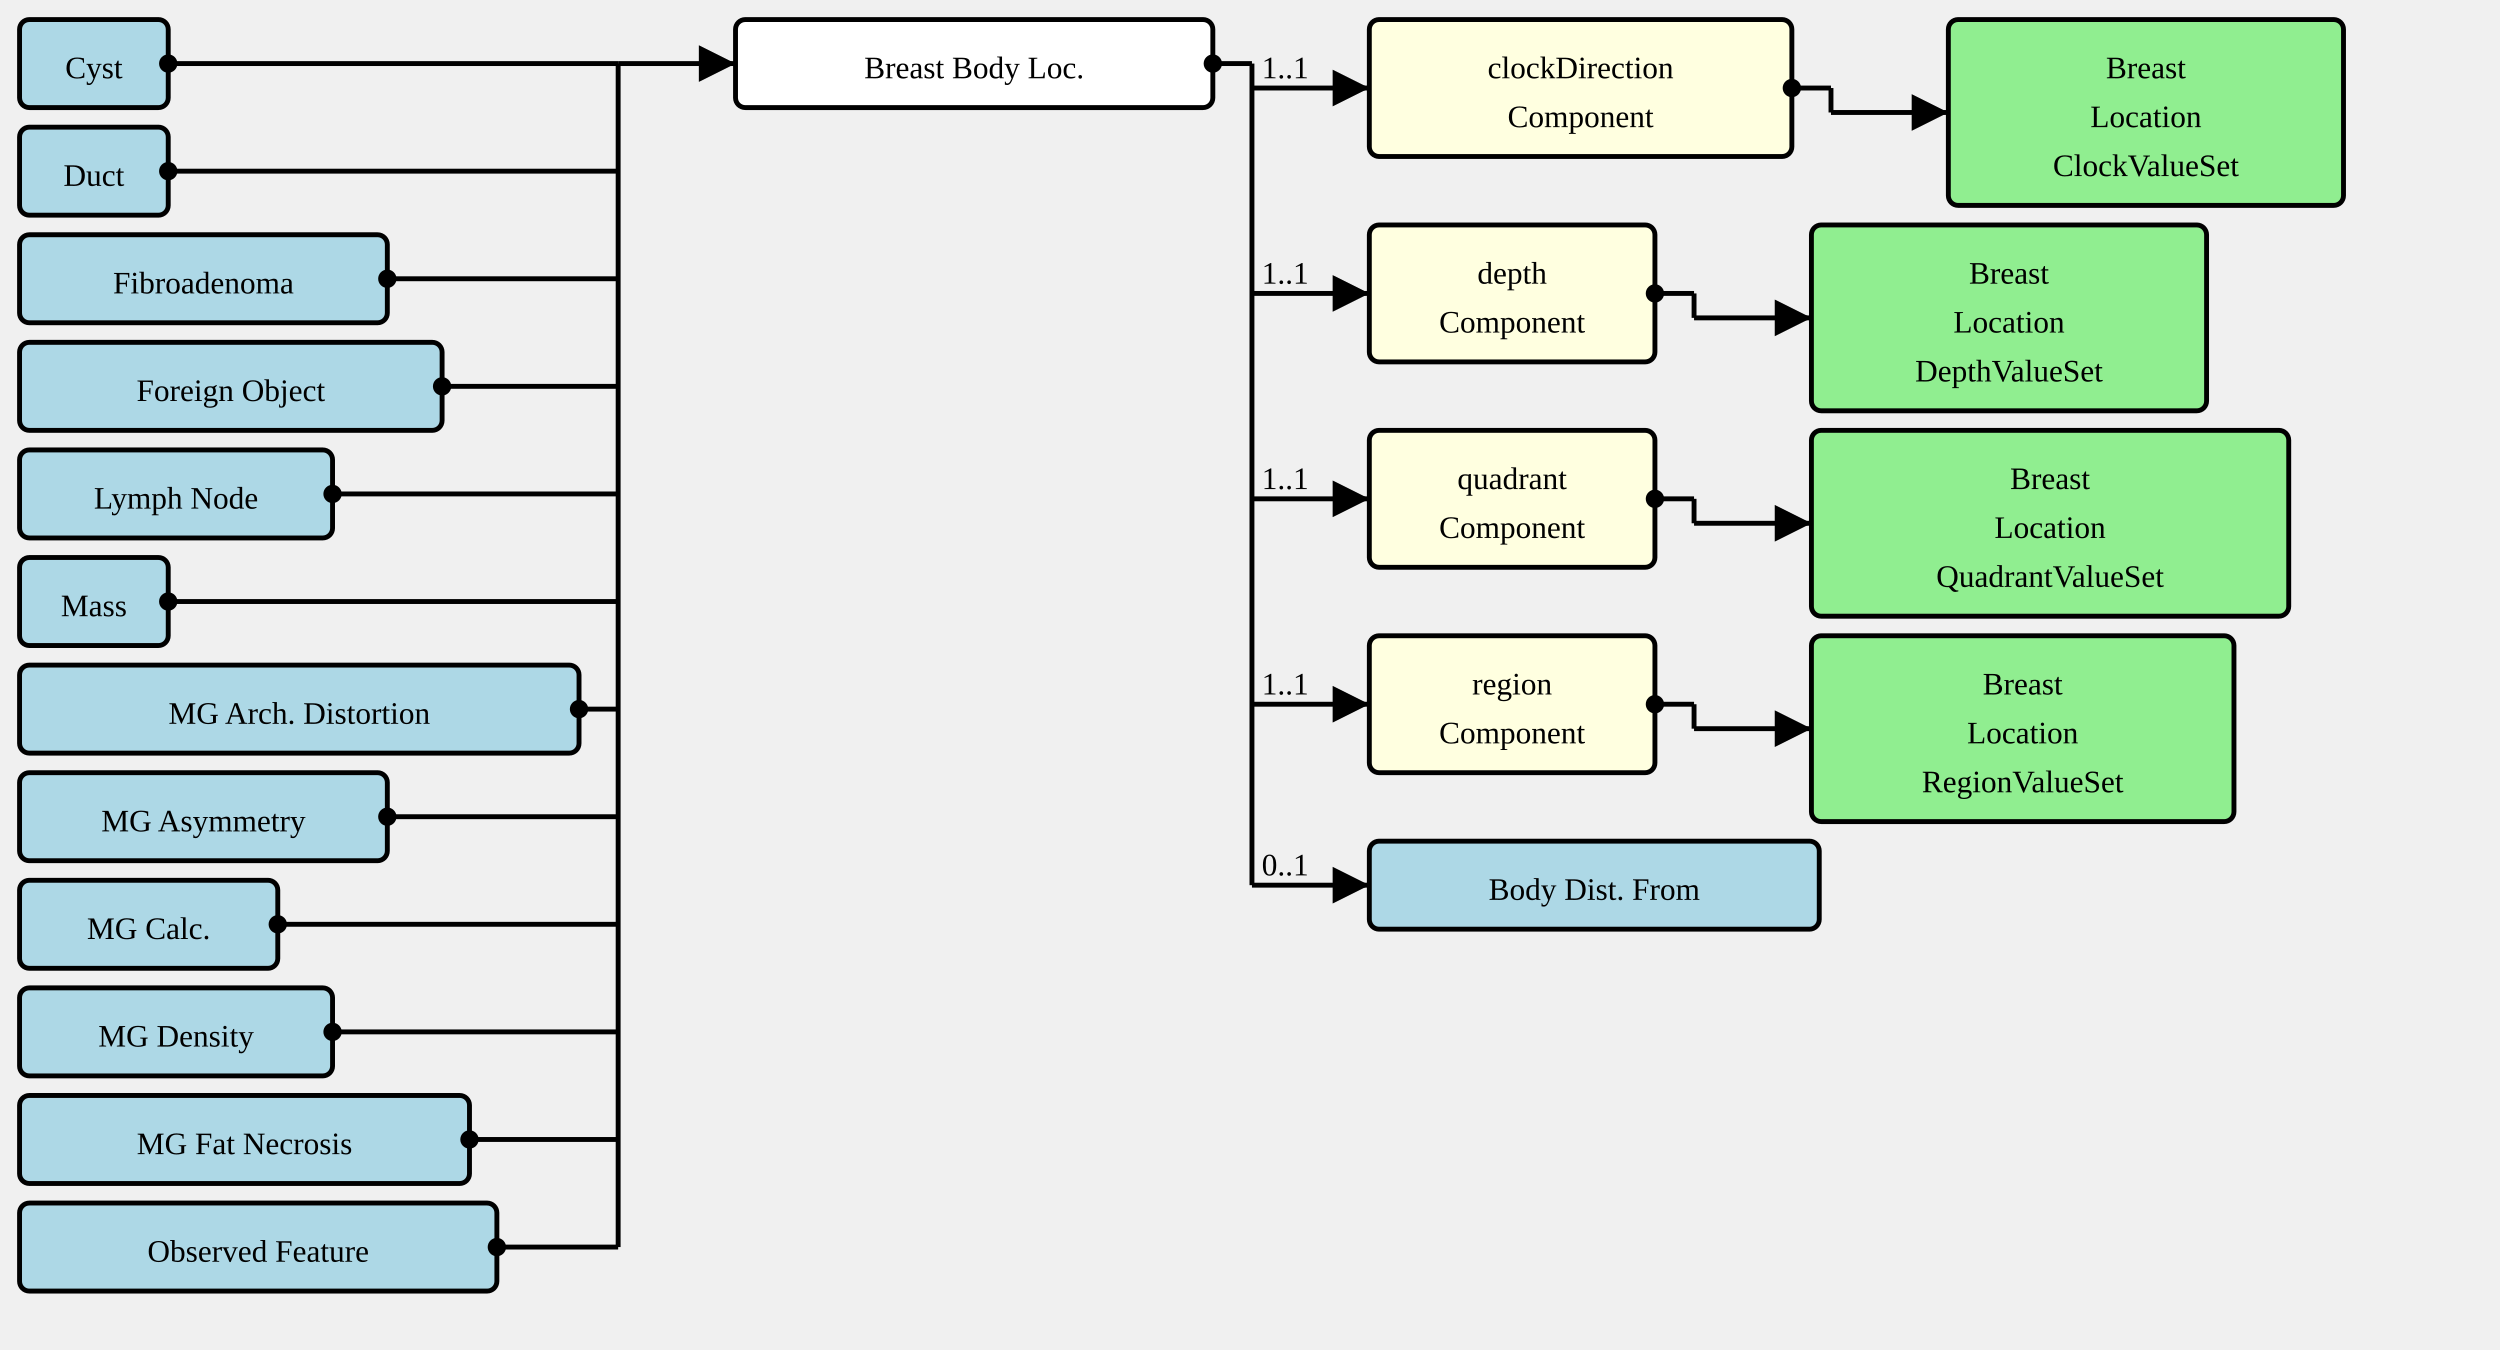
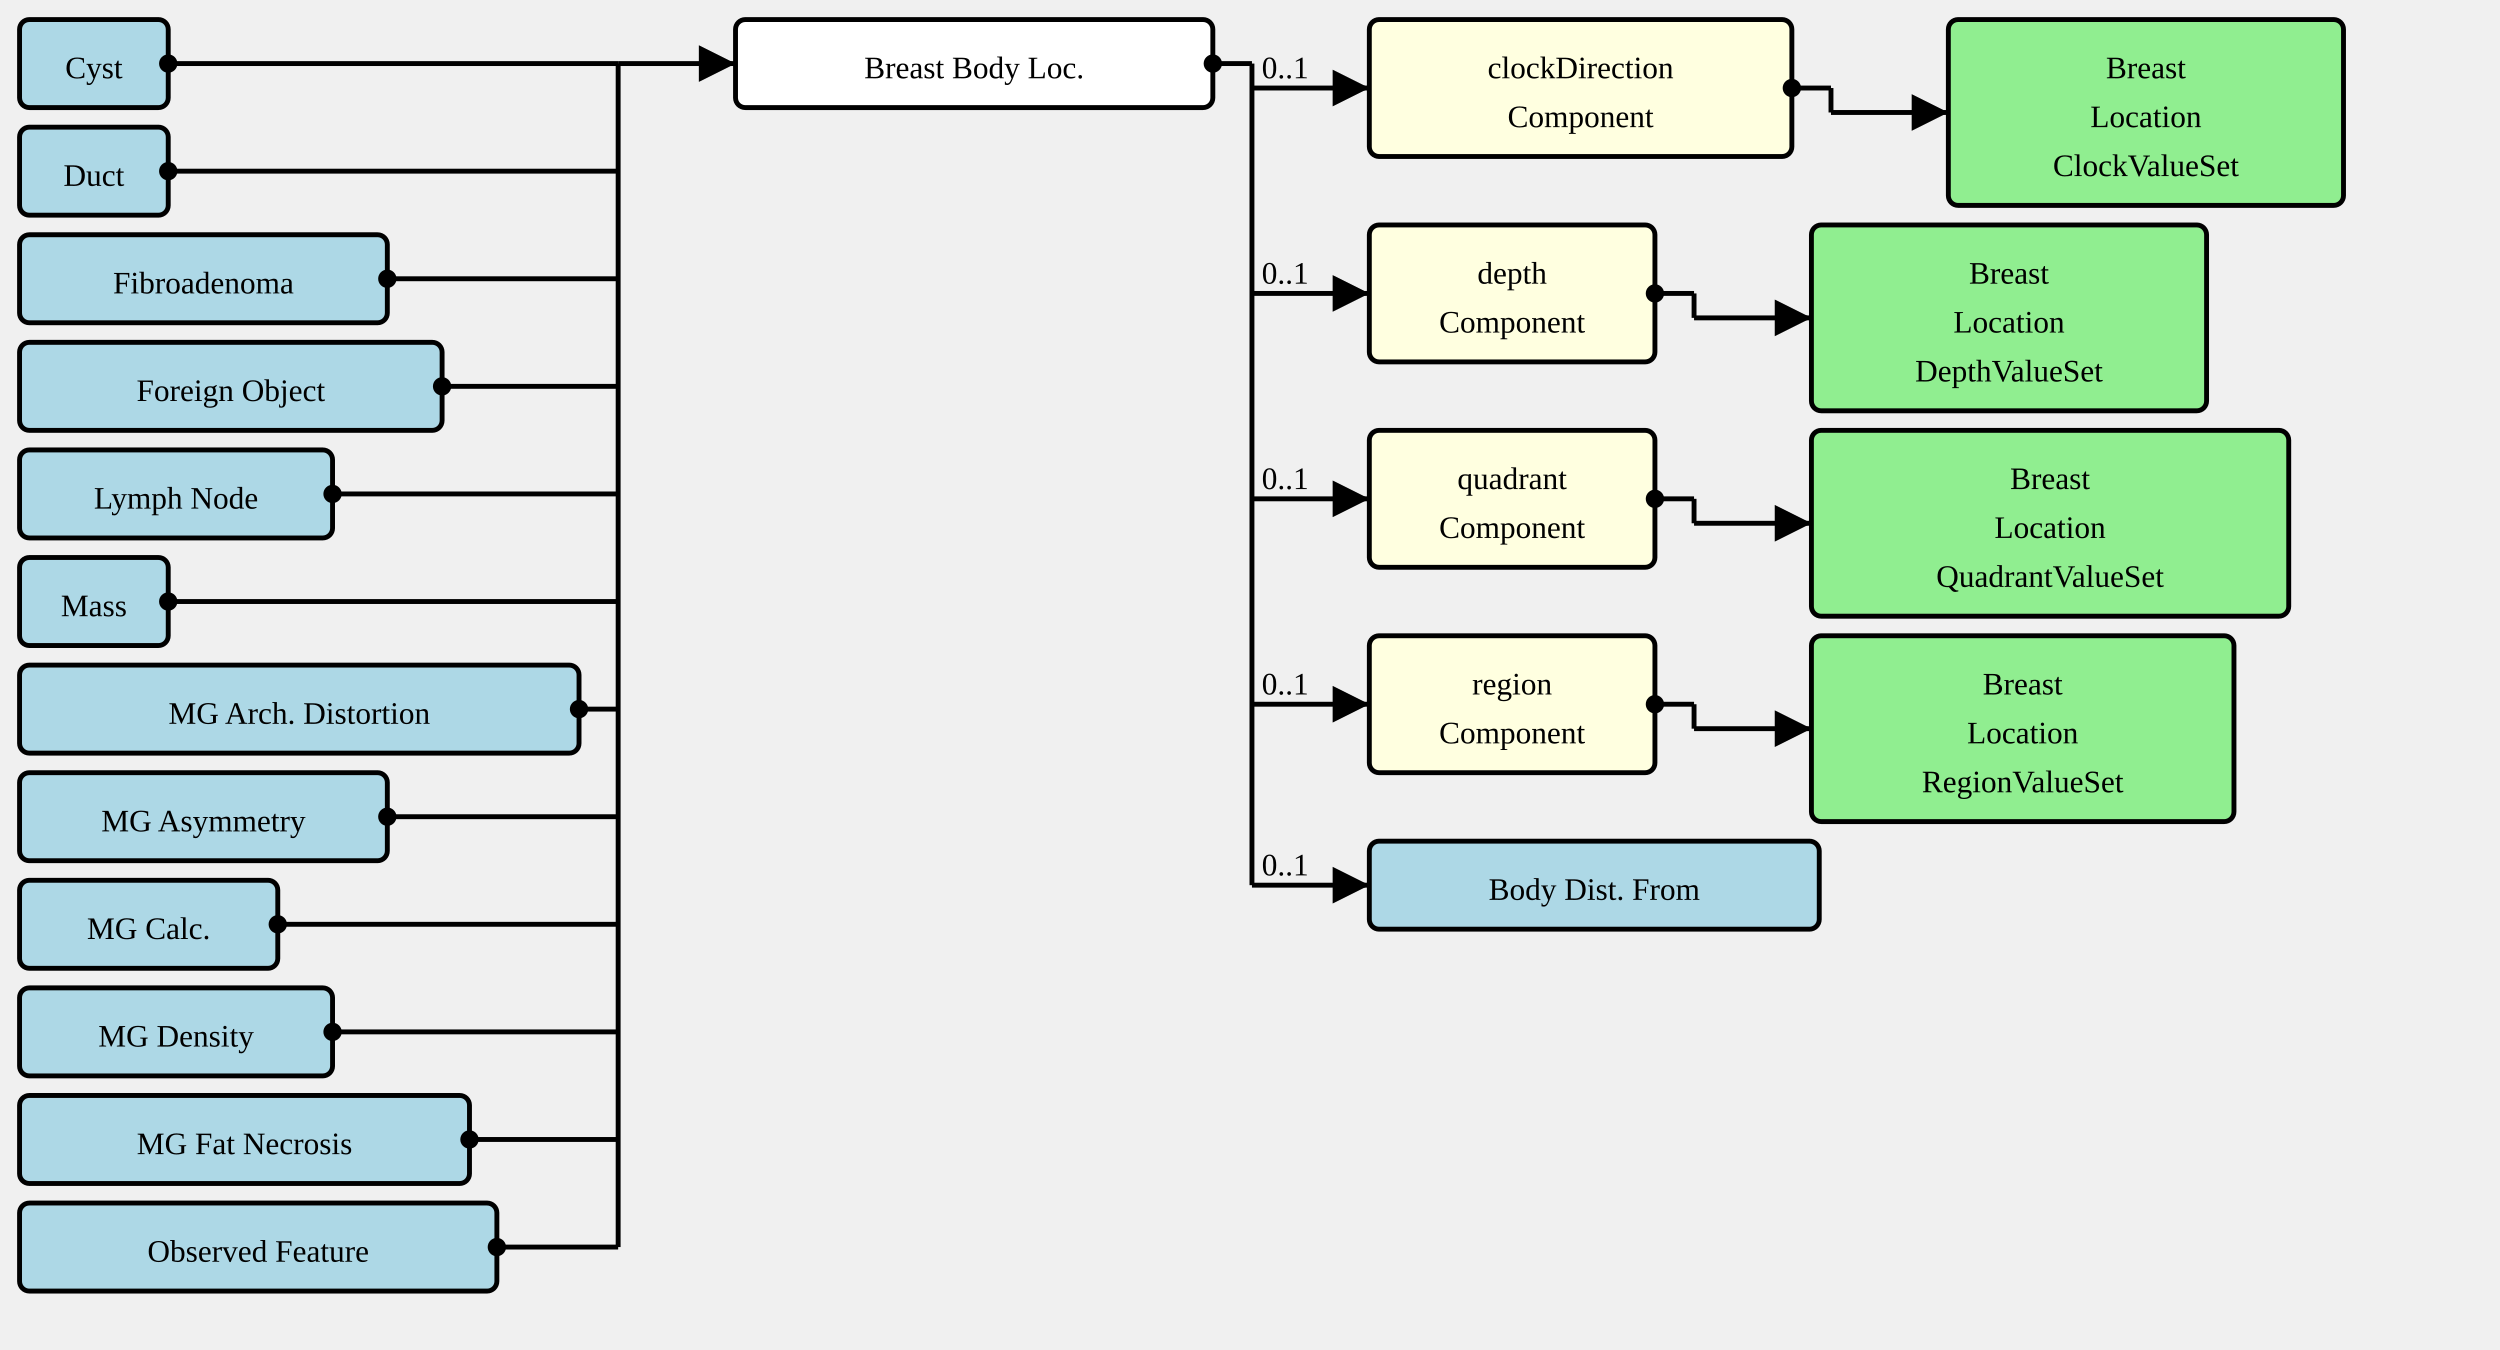
<svg xmlns="http://www.w3.org/2000/svg" version="1.1" width="958.5" height="517.5">
  <defs>
    <marker id="arrowStart" markerWidth="3.75" markerHeight="3.75" markerUnits="px" refX="1.875" refY="1.875">
      <circle fill="Black" stroke-width="0" cx="1.875" cy="1.875" r="1.875" />
    </marker>
    <marker id="arrowEnd" markerWidth="7.5" markerHeight="7.5" markerUnits="px" refX="7.5" refY="3.75">
      <polygon fill="Black" stroke-width="0" points="0 0 7.5 3.75 0 7.5" />
    </marker>
  </defs>
  <g>
    <g transform="translate(7.5 7.5)">
      <rect fill="LightBlue" stroke="Black" stroke-width="1.875" x="0" y="0" width="57" height="33.75" rx="3.75" ry="3.75" />
      <a href="./StructureDefinition-AbnormalityCyst.html" target="_top">
        <text x="28.5" y="22.5" text-anchor="middle">Cyst</text>
      </a>
    </g>
    <g transform="translate(7.5 48.75)">
      <rect fill="LightBlue" stroke="Black" stroke-width="1.875" x="0" y="0" width="57" height="33.75" rx="3.75" ry="3.75" />
      <a href="./StructureDefinition-AbnormalityDuct.html" target="_top">
        <text x="28.5" y="22.5" text-anchor="middle">Duct</text>
      </a>
    </g>
    <g transform="translate(7.5 90)">
      <rect fill="LightBlue" stroke="Black" stroke-width="1.875" x="0" y="0" width="141" height="33.75" rx="3.75" ry="3.75" />
      <a href="./StructureDefinition-AbnormalityFibroadenoma.html" target="_top">
        <text x="70.5" y="22.5" text-anchor="middle">Fibroadenoma</text>
      </a>
    </g>
    <g transform="translate(7.5 131.25)">
      <rect fill="LightBlue" stroke="Black" stroke-width="1.875" x="0" y="0" width="162" height="33.75" rx="3.75" ry="3.75" />
      <a href="./StructureDefinition-AbnormalityForeignObject.html" target="_top">
        <text x="81" y="22.5" text-anchor="middle">Foreign Object</text>
      </a>
    </g>
    <g transform="translate(7.5 172.5)">
      <rect fill="LightBlue" stroke="Black" stroke-width="1.875" x="0" y="0" width="120" height="33.75" rx="3.75" ry="3.75" />
      <a href="./StructureDefinition-AbnormalityLymphNode.html" target="_top">
        <text x="60" y="22.5" text-anchor="middle">Lymph Node</text>
      </a>
    </g>
    <g transform="translate(7.5 213.75)">
      <rect fill="LightBlue" stroke="Black" stroke-width="1.875" x="0" y="0" width="57" height="33.75" rx="3.75" ry="3.75" />
      <a href="./StructureDefinition-Mass.html" target="_top">
        <text x="28.5" y="22.5" text-anchor="middle">Mass</text>
      </a>
    </g>
    <g transform="translate(7.5 255)">
      <rect fill="LightBlue" stroke="Black" stroke-width="1.875" x="0" y="0" width="214.5" height="33.75" rx="3.75" ry="3.75" />
      <a href="./StructureDefinition-MGAbnormalityArchitecturalDistortion.html" target="_top">
        <text x="107.25" y="22.5" text-anchor="middle">MG Arch. Distortion</text>
      </a>
    </g>
    <g transform="translate(7.5 296.25)">
      <rect fill="LightBlue" stroke="Black" stroke-width="1.875" x="0" y="0" width="141" height="33.75" rx="3.75" ry="3.75" />
      <a href="./StructureDefinition-MGAbnormalityAsymmetry.html" target="_top">
        <text x="70.5" y="22.5" text-anchor="middle">MG Asymmetry</text>
      </a>
    </g>
    <g transform="translate(7.5 337.5)">
      <rect fill="LightBlue" stroke="Black" stroke-width="1.875" x="0" y="0" width="99" height="33.75" rx="3.75" ry="3.75" />
      <a href="./StructureDefinition-MGAbnormalityCalcification.html" target="_top">
        <text x="49.5" y="22.5" text-anchor="middle">MG Calc.</text>
      </a>
    </g>
    <g transform="translate(7.5 378.75)">
      <rect fill="LightBlue" stroke="Black" stroke-width="1.875" x="0" y="0" width="120" height="33.75" rx="3.75" ry="3.75" />
      <a href="./StructureDefinition-MGAbnormalityDensity.html" target="_top">
        <text x="60" y="22.5" text-anchor="middle">MG Density</text>
      </a>
    </g>
    <g transform="translate(7.5 420)">
      <rect fill="LightBlue" stroke="Black" stroke-width="1.875" x="0" y="0" width="172.5" height="33.75" rx="3.75" ry="3.75" />
      <a href="./StructureDefinition-MGAbnormalityFatNecrosis.html" target="_top">
        <text x="86.25" y="22.5" text-anchor="middle">MG Fat Necrosis</text>
      </a>
    </g>
    <g transform="translate(7.5 461.25)">
      <rect fill="LightBlue" stroke="Black" stroke-width="1.875" x="0" y="0" width="183" height="33.75" rx="3.75" ry="3.75" />
      <a href="./StructureDefinition-ObservedFeature.html" target="_top">
        <text x="91.5" y="22.5" text-anchor="middle">Observed Feature</text>
      </a>
    </g>
    <line stroke="Black" stroke-width="1.875" marker-end="url(#arrowEnd)" x1="237" y1="24.375" x2="282" y2="24.375" />
    <text x="240.75" y="20.625" text-anchor="left" />
    <line stroke="Black" stroke-width="1.875" marker-start="url(#arrowStart)" x1="64.5" y1="24.375" x2="237" y2="24.375" />
    <line stroke="Black" stroke-width="1.875" marker-start="url(#arrowStart)" x1="64.5" y1="65.625" x2="237" y2="65.625" />
    <line stroke="Black" stroke-width="1.875" marker-start="url(#arrowStart)" x1="148.5" y1="106.875" x2="237" y2="106.875" />
    <line stroke="Black" stroke-width="1.875" marker-start="url(#arrowStart)" x1="169.5" y1="148.125" x2="237" y2="148.125" />
    <line stroke="Black" stroke-width="1.875" marker-start="url(#arrowStart)" x1="127.5" y1="189.375" x2="237" y2="189.375" />
    <line stroke="Black" stroke-width="1.875" marker-start="url(#arrowStart)" x1="64.5" y1="230.625" x2="237" y2="230.625" />
    <line stroke="Black" stroke-width="1.875" marker-start="url(#arrowStart)" x1="222" y1="271.875" x2="237" y2="271.875" />
    <line stroke="Black" stroke-width="1.875" marker-start="url(#arrowStart)" x1="148.5" y1="313.125" x2="237" y2="313.125" />
    <line stroke="Black" stroke-width="1.875" marker-start="url(#arrowStart)" x1="106.5" y1="354.375" x2="237" y2="354.375" />
    <line stroke="Black" stroke-width="1.875" marker-start="url(#arrowStart)" x1="127.5" y1="395.625" x2="237" y2="395.625" />
    <line stroke="Black" stroke-width="1.875" marker-start="url(#arrowStart)" x1="180" y1="436.875" x2="237" y2="436.875" />
    <line stroke="Black" stroke-width="1.875" marker-start="url(#arrowStart)" x1="190.5" y1="478.125" x2="237" y2="478.125" />
    <line stroke="Black" stroke-width="1.875" x1="237" y1="24.375" x2="237" y2="478.125" />
  </g>
  <g>
    <g transform="translate(282 7.5)">
      <rect fill="White" stroke="Black" stroke-width="1.875" x="0" y="0" width="183" height="33.75" rx="3.75" ry="3.75" />
      <text x="91.5" y="22.5" text-anchor="middle">Breast Body Loc.</text>
    </g>
    <line stroke="Black" stroke-width="1.875" marker-end="url(#arrowEnd)" x1="480" y1="33.75" x2="525" y2="33.75" />
-     <text x="483.75" y="30" text-anchor="left">1..1</text>
+     <text x="483.75" y="30" text-anchor="left">0..1</text>
    <line stroke="Black" stroke-width="1.875" marker-end="url(#arrowEnd)" x1="480" y1="112.5" x2="525" y2="112.5" />
-     <text x="483.75" y="108.75" text-anchor="left">1..1</text>
+     <text x="483.75" y="108.75" text-anchor="left">0..1</text>
    <line stroke="Black" stroke-width="1.875" marker-end="url(#arrowEnd)" x1="480" y1="191.25" x2="525" y2="191.25" />
-     <text x="483.75" y="187.5" text-anchor="left">1..1</text>
+     <text x="483.75" y="187.5" text-anchor="left">0..1</text>
    <line stroke="Black" stroke-width="1.875" marker-end="url(#arrowEnd)" x1="480" y1="270" x2="525" y2="270" />
-     <text x="483.75" y="266.25" text-anchor="left">1..1</text>
+     <text x="483.75" y="266.25" text-anchor="left">0..1</text>
    <line stroke="Black" stroke-width="1.875" marker-end="url(#arrowEnd)" x1="480" y1="339.375" x2="525" y2="339.375" />
    <text x="483.75" y="335.625" text-anchor="left">0..1</text>
    <line stroke="Black" stroke-width="1.875" marker-start="url(#arrowStart)" x1="465" y1="24.375" x2="480" y2="24.375" />
    <line stroke="Black" stroke-width="1.875" x1="480" y1="24.375" x2="480" y2="339.375" />
  </g>
  <g>
    <g transform="translate(525 7.5)">
-       <a href="StructureDefinition-BreastBodyLocationExtension-definitions.html#Extension.extension:clockDirection.value[x]" target="_top">
+       <a href="StructureDefinition-BreastBodyLocationExtension-definitions.html#Extension.extension:clockDirection" target="_top">
        <rect fill="LightYellow" stroke="Black" stroke-width="1.875" x="0" y="0" width="162" height="52.5" rx="3.75" ry="3.75" />
      </a>
-       <a href="StructureDefinition-BreastBodyLocationExtension-definitions.html#Extension.extension:clockDirection.value[x]" target="_top">
+       <a href="StructureDefinition-BreastBodyLocationExtension-definitions.html#Extension.extension:clockDirection" target="_top">
        <text x="81" y="22.5" text-anchor="middle">clockDirection</text>
      </a>
-       <a href="StructureDefinition-BreastBodyLocationExtension-definitions.html#Extension.extension:clockDirection.value[x]" target="_top">
+       <a href="StructureDefinition-BreastBodyLocationExtension-definitions.html#Extension.extension:clockDirection" target="_top">
        <text x="81" y="41.25" text-anchor="middle">Component</text>
      </a>
    </g>
    <line stroke="Black" stroke-width="1.875" marker-end="url(#arrowEnd)" x1="702" y1="43.125" x2="747" y2="43.125" />
    <line stroke="Black" stroke-width="1.875" marker-start="url(#arrowStart)" x1="687" y1="33.75" x2="702" y2="33.75" />
    <line stroke="Black" stroke-width="1.875" x1="702" y1="33.75" x2="702" y2="43.125" />
  </g>
  <g>
    <g transform="translate(747 7.5)">
      <rect fill="LightGreen" stroke="Black" stroke-width="1.875" x="0" y="0" width="151.5" height="71.25" rx="3.75" ry="3.75" />
      <a href="./ValueSet-BreastLocationClockVS.html" target="_top">
        <text x="75.75" y="22.5" text-anchor="middle">Breast</text>
      </a>
      <a href="./ValueSet-BreastLocationClockVS.html" target="_top">
        <text x="75.75" y="41.25" text-anchor="middle">Location</text>
      </a>
      <a href="./ValueSet-BreastLocationClockVS.html" target="_top">
        <text x="75.75" y="60" text-anchor="middle">ClockValueSet</text>
      </a>
    </g>
  </g>
  <g>
    <g transform="translate(525 86.25)">
-       <a href="StructureDefinition-BreastBodyLocationExtension-definitions.html#Extension.extension:depth.value[x]" target="_top">
+       <a href="StructureDefinition-BreastBodyLocationExtension-definitions.html#Extension.extension:depth" target="_top">
        <rect fill="LightYellow" stroke="Black" stroke-width="1.875" x="0" y="0" width="109.5" height="52.5" rx="3.75" ry="3.75" />
      </a>
-       <a href="StructureDefinition-BreastBodyLocationExtension-definitions.html#Extension.extension:depth.value[x]" target="_top">
+       <a href="StructureDefinition-BreastBodyLocationExtension-definitions.html#Extension.extension:depth" target="_top">
        <text x="54.75" y="22.5" text-anchor="middle">depth</text>
      </a>
-       <a href="StructureDefinition-BreastBodyLocationExtension-definitions.html#Extension.extension:depth.value[x]" target="_top">
+       <a href="StructureDefinition-BreastBodyLocationExtension-definitions.html#Extension.extension:depth" target="_top">
        <text x="54.75" y="41.25" text-anchor="middle">Component</text>
      </a>
    </g>
    <line stroke="Black" stroke-width="1.875" marker-end="url(#arrowEnd)" x1="649.5" y1="121.875" x2="694.5" y2="121.875" />
    <line stroke="Black" stroke-width="1.875" marker-start="url(#arrowStart)" x1="634.5" y1="112.5" x2="649.5" y2="112.5" />
    <line stroke="Black" stroke-width="1.875" x1="649.5" y1="112.5" x2="649.5" y2="121.875" />
  </g>
  <g>
    <g transform="translate(694.5 86.25)">
      <rect fill="LightGreen" stroke="Black" stroke-width="1.875" x="0" y="0" width="151.5" height="71.25" rx="3.75" ry="3.75" />
      <a href="./ValueSet-BreastLocationDepthVS.html" target="_top">
        <text x="75.75" y="22.5" text-anchor="middle">Breast</text>
      </a>
      <a href="./ValueSet-BreastLocationDepthVS.html" target="_top">
        <text x="75.75" y="41.25" text-anchor="middle">Location</text>
      </a>
      <a href="./ValueSet-BreastLocationDepthVS.html" target="_top">
        <text x="75.75" y="60" text-anchor="middle">DepthValueSet</text>
      </a>
    </g>
  </g>
  <g>
    <g transform="translate(525 165)">
-       <a href="StructureDefinition-BreastBodyLocationExtension-definitions.html#Extension.extension:quadrant.value[x]" target="_top">
+       <a href="StructureDefinition-BreastBodyLocationExtension-definitions.html#Extension.extension:quadrant" target="_top">
        <rect fill="LightYellow" stroke="Black" stroke-width="1.875" x="0" y="0" width="109.5" height="52.5" rx="3.75" ry="3.75" />
      </a>
-       <a href="StructureDefinition-BreastBodyLocationExtension-definitions.html#Extension.extension:quadrant.value[x]" target="_top">
+       <a href="StructureDefinition-BreastBodyLocationExtension-definitions.html#Extension.extension:quadrant" target="_top">
        <text x="54.75" y="22.5" text-anchor="middle">quadrant</text>
      </a>
-       <a href="StructureDefinition-BreastBodyLocationExtension-definitions.html#Extension.extension:quadrant.value[x]" target="_top">
+       <a href="StructureDefinition-BreastBodyLocationExtension-definitions.html#Extension.extension:quadrant" target="_top">
        <text x="54.75" y="41.25" text-anchor="middle">Component</text>
      </a>
    </g>
    <line stroke="Black" stroke-width="1.875" marker-end="url(#arrowEnd)" x1="649.5" y1="200.625" x2="694.5" y2="200.625" />
    <line stroke="Black" stroke-width="1.875" marker-start="url(#arrowStart)" x1="634.5" y1="191.25" x2="649.5" y2="191.25" />
    <line stroke="Black" stroke-width="1.875" x1="649.5" y1="191.25" x2="649.5" y2="200.625" />
  </g>
  <g>
    <g transform="translate(694.5 165)">
      <rect fill="LightGreen" stroke="Black" stroke-width="1.875" x="0" y="0" width="183" height="71.25" rx="3.75" ry="3.75" />
      <a href="./ValueSet-BreastLocationQuadrantVS.html" target="_top">
        <text x="91.5" y="22.5" text-anchor="middle">Breast</text>
      </a>
      <a href="./ValueSet-BreastLocationQuadrantVS.html" target="_top">
        <text x="91.5" y="41.25" text-anchor="middle">Location</text>
      </a>
      <a href="./ValueSet-BreastLocationQuadrantVS.html" target="_top">
        <text x="91.5" y="60" text-anchor="middle">QuadrantValueSet</text>
      </a>
    </g>
  </g>
  <g>
    <g transform="translate(525 243.75)">
-       <a href="StructureDefinition-BreastBodyLocationExtension-definitions.html#Extension.extension:region.value[x]" target="_top">
+       <a href="StructureDefinition-BreastBodyLocationExtension-definitions.html#Extension.extension:region" target="_top">
        <rect fill="LightYellow" stroke="Black" stroke-width="1.875" x="0" y="0" width="109.5" height="52.5" rx="3.75" ry="3.75" />
      </a>
-       <a href="StructureDefinition-BreastBodyLocationExtension-definitions.html#Extension.extension:region.value[x]" target="_top">
+       <a href="StructureDefinition-BreastBodyLocationExtension-definitions.html#Extension.extension:region" target="_top">
        <text x="54.75" y="22.5" text-anchor="middle">region</text>
      </a>
-       <a href="StructureDefinition-BreastBodyLocationExtension-definitions.html#Extension.extension:region.value[x]" target="_top">
+       <a href="StructureDefinition-BreastBodyLocationExtension-definitions.html#Extension.extension:region" target="_top">
        <text x="54.75" y="41.25" text-anchor="middle">Component</text>
      </a>
    </g>
    <line stroke="Black" stroke-width="1.875" marker-end="url(#arrowEnd)" x1="649.5" y1="279.375" x2="694.5" y2="279.375" />
    <line stroke="Black" stroke-width="1.875" marker-start="url(#arrowStart)" x1="634.5" y1="270" x2="649.5" y2="270" />
    <line stroke="Black" stroke-width="1.875" x1="649.5" y1="270" x2="649.5" y2="279.375" />
  </g>
  <g>
    <g transform="translate(694.5 243.75)">
      <rect fill="LightGreen" stroke="Black" stroke-width="1.875" x="0" y="0" width="162" height="71.25" rx="3.75" ry="3.75" />
      <a href="./ValueSet-BreastLocationRegionVS.html" target="_top">
        <text x="81" y="22.5" text-anchor="middle">Breast</text>
      </a>
      <a href="./ValueSet-BreastLocationRegionVS.html" target="_top">
        <text x="81" y="41.25" text-anchor="middle">Location</text>
      </a>
      <a href="./ValueSet-BreastLocationRegionVS.html" target="_top">
        <text x="81" y="60" text-anchor="middle">RegionValueSet</text>
      </a>
    </g>
  </g>
  <g>
    <g transform="translate(525 322.5)">
      <rect fill="LightBlue" stroke="Black" stroke-width="1.875" x="0" y="0" width="172.5" height="33.75" rx="3.75" ry="3.75" />
      <a href="./StructureDefinition-BodyDistanceFromExtension.html" target="_top">
        <text x="86.25" y="22.5" text-anchor="middle">Body Dist. From</text>
      </a>
    </g>
  </g>
</svg>
